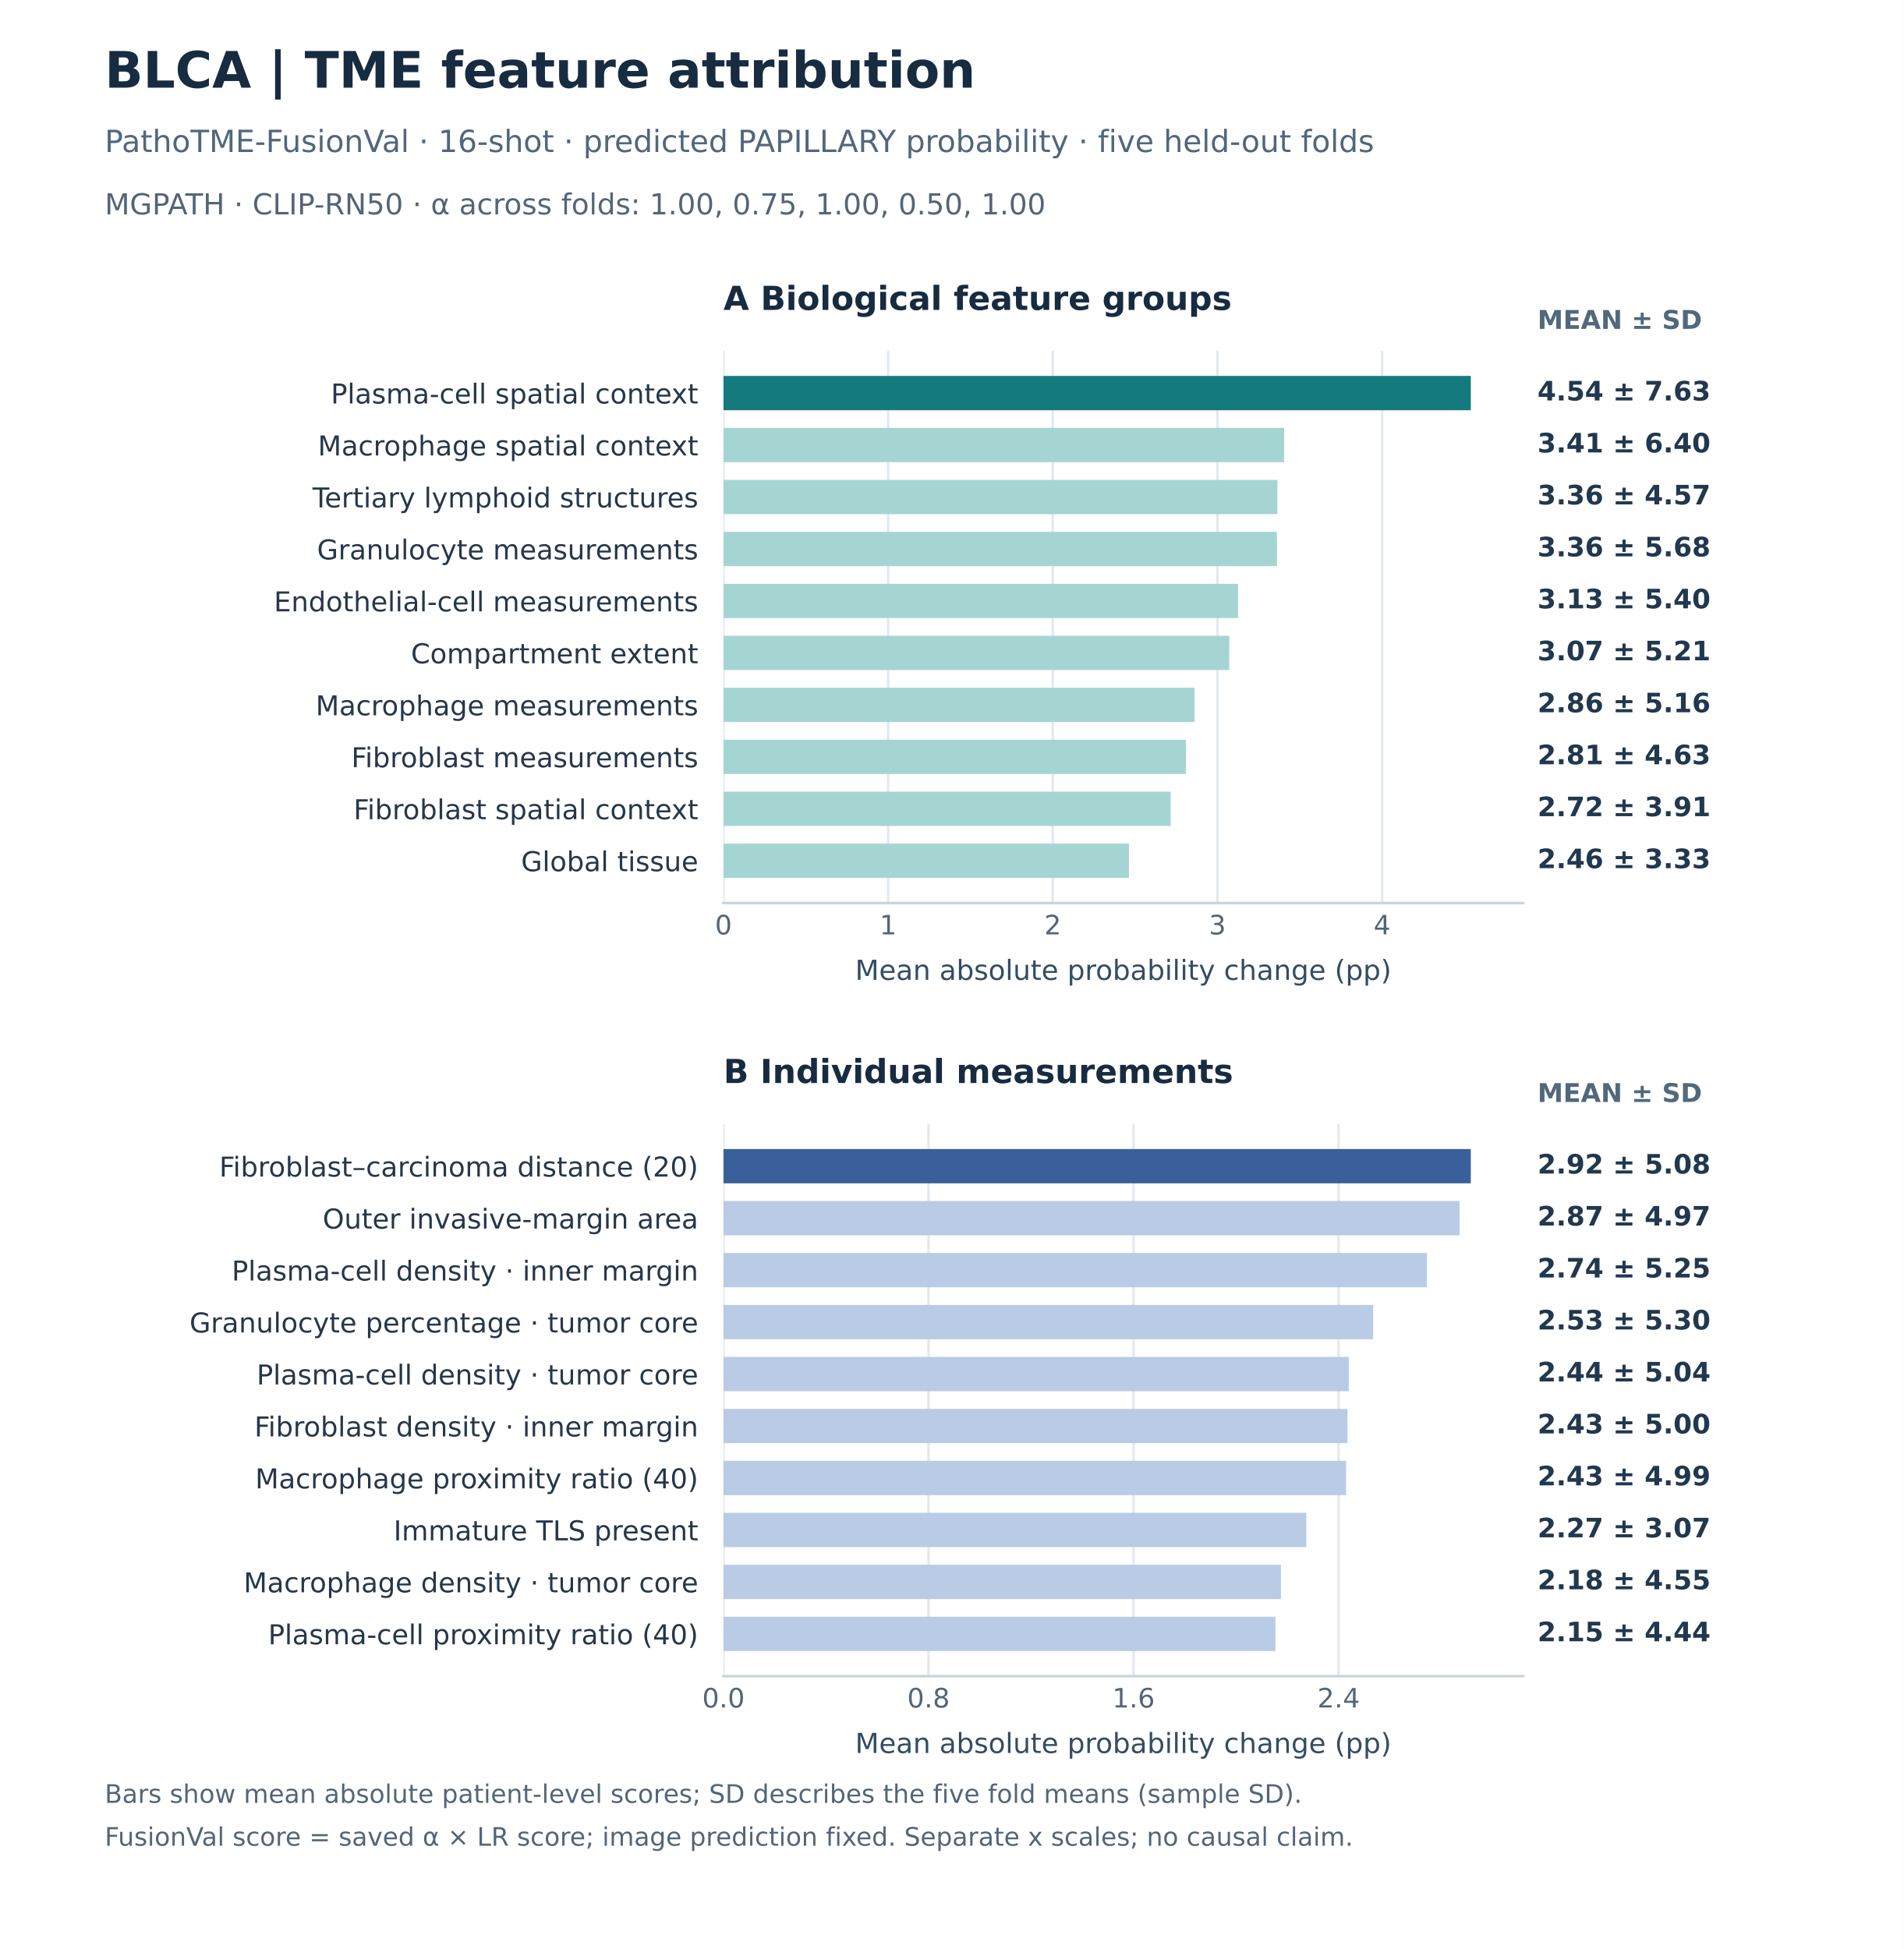
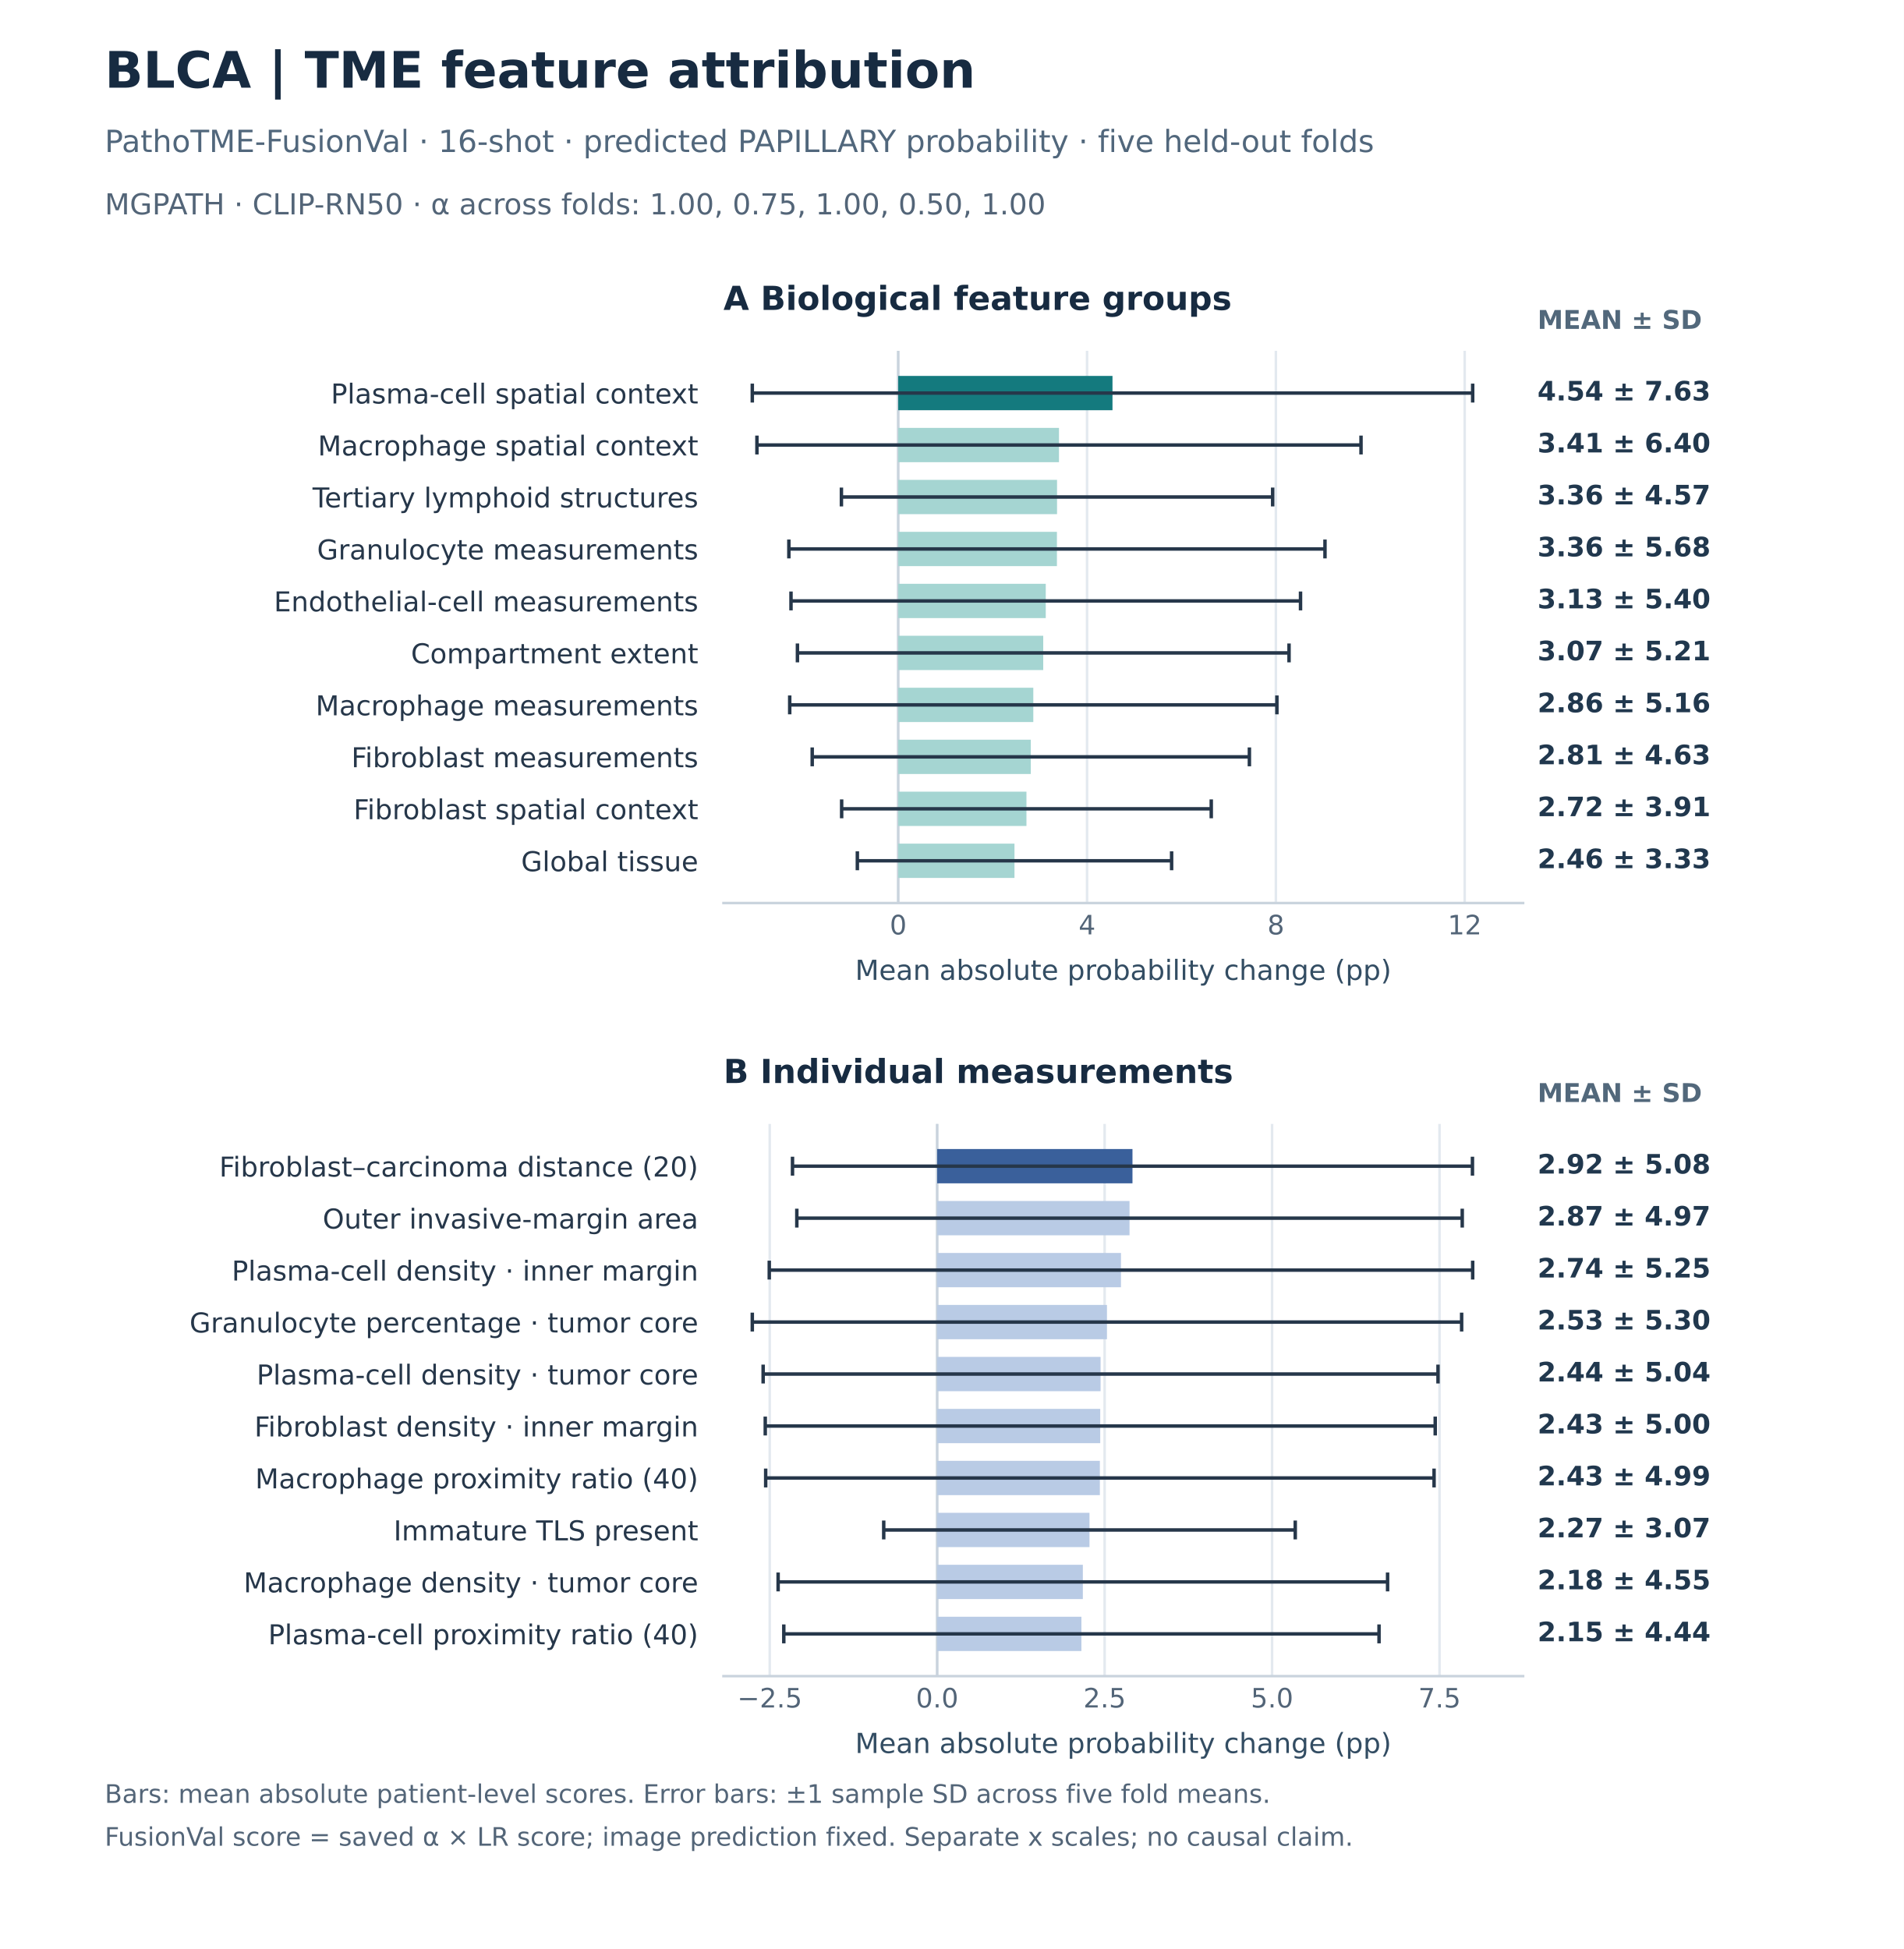
- <svg xmlns="http://www.w3.org/2000/svg" width="604.8pt" height="619.2pt" viewBox="0 0 604.8 619.2" version="1.1">
+ <svg xmlns="http://www.w3.org/2000/svg" xmlns:xlink="http://www.w3.org/1999/xlink" width="604.8pt" height="619.2pt" viewBox="0 0 604.8 619.2" version="1.1">
  <defs>
    <style type="text/css">*{stroke-linejoin: round; stroke-linecap: butt}</style>
  </defs>
  <g id="figure_1">
    <g id="patch_1">
      <path d="M 0 619.2 L 604.8 619.2 L 604.8 0 L 0 0 z " style="fill: #ffffff" />
    </g>
    <g id="axes_1">
      <g id="patch_2">
        <path d="M 229.824 286.896 L 483.84 286.896 L 483.84 111.456 L 229.824 111.456 z " style="fill: #ffffff" />
      </g>
      <g id="matplotlib.axis_1">
        <g id="xtick_1">
          <g id="line2d_1">
-             <path d="M 229.824 286.896 L 229.824 111.456 " clip-path="url(#p95e595ab1b)" style="fill: none; stroke: #e3e9ef; stroke-width: 0.8; stroke-linecap: square" />
+             <path d="M 285.333 286.896 L 285.333 111.456 " clip-path="url(#pcf769766a9)" style="fill: none; stroke: #e3e9ef; stroke-width: 0.8; stroke-linecap: square" />
          </g>
          <g id="line2d_2" />
          <g id="text_1">
-             <text style="font-size: 8.5px; font-family: 'DejaVu Sans'; text-anchor: middle; fill: #536578" x="229.824" y="296.855" transform="rotate(-0 229.824 296.8547)">0</text>
+             <text style="font-size: 8.5px; font-family: 'DejaVu Sans'; text-anchor: middle; fill: #536578" x="285.333" y="296.855" transform="rotate(-0 285.3331 296.8547)">0</text>
          </g>
        </g>
        <g id="xtick_2">
          <g id="line2d_3">
-             <path d="M 282.126 286.896 L 282.126 111.456 " clip-path="url(#p95e595ab1b)" style="fill: none; stroke: #e3e9ef; stroke-width: 0.8; stroke-linecap: square" />
+             <path d="M 345.317 286.896 L 345.317 111.456 " clip-path="url(#pcf769766a9)" style="fill: none; stroke: #e3e9ef; stroke-width: 0.8; stroke-linecap: square" />
          </g>
          <g id="line2d_4" />
          <g id="text_2">
-             <text style="font-size: 8.5px; font-family: 'DejaVu Sans'; text-anchor: middle; fill: #536578" x="282.126" y="296.855" transform="rotate(-0 282.1261 296.8547)">1</text>
+             <text style="font-size: 8.5px; font-family: 'DejaVu Sans'; text-anchor: middle; fill: #536578" x="345.317" y="296.855" transform="rotate(-0 345.3168 296.8547)">4</text>
          </g>
        </g>
        <g id="xtick_3">
          <g id="line2d_5">
-             <path d="M 334.428 286.896 L 334.428 111.456 " clip-path="url(#p95e595ab1b)" style="fill: none; stroke: #e3e9ef; stroke-width: 0.8; stroke-linecap: square" />
+             <path d="M 405.3 286.896 L 405.3 111.456 " clip-path="url(#pcf769766a9)" style="fill: none; stroke: #e3e9ef; stroke-width: 0.8; stroke-linecap: square" />
          </g>
          <g id="line2d_6" />
          <g id="text_3">
-             <text style="font-size: 8.5px; font-family: 'DejaVu Sans'; text-anchor: middle; fill: #536578" x="334.428" y="296.855" transform="rotate(-0 334.4281 296.8547)">2</text>
+             <text style="font-size: 8.5px; font-family: 'DejaVu Sans'; text-anchor: middle; fill: #536578" x="405.3" y="296.855" transform="rotate(-0 405.3005 296.8547)">8</text>
          </g>
        </g>
        <g id="xtick_4">
          <g id="line2d_7">
-             <path d="M 386.73 286.896 L 386.73 111.456 " clip-path="url(#p95e595ab1b)" style="fill: none; stroke: #e3e9ef; stroke-width: 0.8; stroke-linecap: square" />
+             <path d="M 465.284 286.896 L 465.284 111.456 " clip-path="url(#pcf769766a9)" style="fill: none; stroke: #e3e9ef; stroke-width: 0.8; stroke-linecap: square" />
          </g>
          <g id="line2d_8" />
          <g id="text_4">
-             <text style="font-size: 8.5px; font-family: 'DejaVu Sans'; text-anchor: middle; fill: #536578" x="386.73" y="296.855" transform="rotate(-0 386.7301 296.8547)">3</text>
-           </g>
-         </g>
-         <g id="xtick_5">
-           <g id="line2d_9">
-             <path d="M 439.032 286.896 L 439.032 111.456 " clip-path="url(#p95e595ab1b)" style="fill: none; stroke: #e3e9ef; stroke-width: 0.8; stroke-linecap: square" />
-           </g>
-           <g id="line2d_10" />
-           <g id="text_5">
-             <text style="font-size: 8.5px; font-family: 'DejaVu Sans'; text-anchor: middle; fill: #536578" x="439.032" y="296.855" transform="rotate(-0 439.0322 296.8547)">4</text>
-           </g>
-         </g>
-         <g id="text_6">
+             <text style="font-size: 8.5px; font-family: 'DejaVu Sans'; text-anchor: middle; fill: #536578" x="465.284" y="296.855" transform="rotate(-0 465.2842 296.8547)">12</text>
+           </g>
+         </g>
+         <g id="text_5">
          <text style="font-size: 8.8px; font-family: 'DejaVu Sans'; text-anchor: middle; fill: #334d63" x="356.832" y="311.309" transform="rotate(-0 356.832 311.309)">Mean absolute probability change (pp)</text>
        </g>
      </g>
      <g id="matplotlib.axis_2">
        <g id="ytick_1">
+           <g id="line2d_9" />
+           <g id="text_6">
+             <text style="font-size: 8.7px; font-family: 'DejaVu Sans'; text-anchor: end; fill: #26374a" x="221.824" y="128.184" transform="rotate(-0 221.824 128.1843)">Plasma-cell spatial context</text>
+           </g>
+         </g>
+         <g id="ytick_2">
+           <g id="line2d_10" />
+           <g id="text_7">
+             <text style="font-size: 8.7px; font-family: 'DejaVu Sans'; text-anchor: end; fill: #26374a" x="221.824" y="144.695" transform="rotate(-0 221.824 144.6948)">Macrophage spatial context</text>
+           </g>
+         </g>
+         <g id="ytick_3">
          <g id="line2d_11" />
-           <g id="text_7">
-             <text style="font-size: 8.7px; font-family: 'DejaVu Sans'; text-anchor: end; fill: #26374a" x="221.824" y="128.184" transform="rotate(-0 221.824 128.1843)">Plasma-cell spatial context</text>
-           </g>
-         </g>
-         <g id="ytick_2">
+           <g id="text_8">
+             <text style="font-size: 8.7px; font-family: 'DejaVu Sans'; text-anchor: end; fill: #26374a" x="221.824" y="161.205" transform="rotate(-0 221.824 161.2052)">Tertiary lymphoid structures</text>
+           </g>
+         </g>
+         <g id="ytick_4">
          <g id="line2d_12" />
-           <g id="text_8">
-             <text style="font-size: 8.7px; font-family: 'DejaVu Sans'; text-anchor: end; fill: #26374a" x="221.824" y="144.695" transform="rotate(-0 221.824 144.6948)">Macrophage spatial context</text>
-           </g>
-         </g>
-         <g id="ytick_3">
+           <g id="text_9">
+             <text style="font-size: 8.7px; font-family: 'DejaVu Sans'; text-anchor: end; fill: #26374a" x="221.824" y="177.716" transform="rotate(-0 221.824 177.7157)">Granulocyte measurements</text>
+           </g>
+         </g>
+         <g id="ytick_5">
          <g id="line2d_13" />
-           <g id="text_9">
-             <text style="font-size: 8.7px; font-family: 'DejaVu Sans'; text-anchor: end; fill: #26374a" x="221.824" y="161.205" transform="rotate(-0 221.824 161.2052)">Tertiary lymphoid structures</text>
-           </g>
-         </g>
-         <g id="ytick_4">
+           <g id="text_10">
+             <text style="font-size: 8.7px; font-family: 'DejaVu Sans'; text-anchor: end; fill: #26374a" x="221.824" y="194.226" transform="rotate(-0 221.824 194.2261)">Endothelial-cell measurements</text>
+           </g>
+         </g>
+         <g id="ytick_6">
          <g id="line2d_14" />
-           <g id="text_10">
-             <text style="font-size: 8.7px; font-family: 'DejaVu Sans'; text-anchor: end; fill: #26374a" x="221.824" y="177.716" transform="rotate(-0 221.824 177.7157)">Granulocyte measurements</text>
-           </g>
-         </g>
-         <g id="ytick_5">
+           <g id="text_11">
+             <text style="font-size: 8.7px; font-family: 'DejaVu Sans'; text-anchor: end; fill: #26374a" x="221.824" y="210.737" transform="rotate(-0 221.824 210.7365)">Compartment extent</text>
+           </g>
+         </g>
+         <g id="ytick_7">
          <g id="line2d_15" />
-           <g id="text_11">
-             <text style="font-size: 8.7px; font-family: 'DejaVu Sans'; text-anchor: end; fill: #26374a" x="221.824" y="194.226" transform="rotate(-0 221.824 194.2261)">Endothelial-cell measurements</text>
-           </g>
-         </g>
-         <g id="ytick_6">
+           <g id="text_12">
+             <text style="font-size: 8.7px; font-family: 'DejaVu Sans'; text-anchor: end; fill: #26374a" x="221.824" y="227.247" transform="rotate(-0 221.824 227.247)">Macrophage measurements</text>
+           </g>
+         </g>
+         <g id="ytick_8">
          <g id="line2d_16" />
-           <g id="text_12">
-             <text style="font-size: 8.7px; font-family: 'DejaVu Sans'; text-anchor: end; fill: #26374a" x="221.824" y="210.737" transform="rotate(-0 221.824 210.7365)">Compartment extent</text>
-           </g>
-         </g>
-         <g id="ytick_7">
+           <g id="text_13">
+             <text style="font-size: 8.7px; font-family: 'DejaVu Sans'; text-anchor: end; fill: #26374a" x="221.824" y="243.757" transform="rotate(-0 221.824 243.7574)">Fibroblast measurements</text>
+           </g>
+         </g>
+         <g id="ytick_9">
          <g id="line2d_17" />
-           <g id="text_13">
-             <text style="font-size: 8.7px; font-family: 'DejaVu Sans'; text-anchor: end; fill: #26374a" x="221.824" y="227.247" transform="rotate(-0 221.824 227.247)">Macrophage measurements</text>
-           </g>
-         </g>
-         <g id="ytick_8">
+           <g id="text_14">
+             <text style="font-size: 8.7px; font-family: 'DejaVu Sans'; text-anchor: end; fill: #26374a" x="221.824" y="260.268" transform="rotate(-0 221.824 260.2679)">Fibroblast spatial context</text>
+           </g>
+         </g>
+         <g id="ytick_10">
          <g id="line2d_18" />
-           <g id="text_14">
-             <text style="font-size: 8.7px; font-family: 'DejaVu Sans'; text-anchor: end; fill: #26374a" x="221.824" y="243.757" transform="rotate(-0 221.824 243.7574)">Fibroblast measurements</text>
-           </g>
-         </g>
-         <g id="ytick_9">
-           <g id="line2d_19" />
          <g id="text_15">
-             <text style="font-size: 8.7px; font-family: 'DejaVu Sans'; text-anchor: end; fill: #26374a" x="221.824" y="260.268" transform="rotate(-0 221.824 260.2679)">Fibroblast spatial context</text>
-           </g>
-         </g>
-         <g id="ytick_10">
-           <g id="line2d_20" />
-           <g id="text_16">
            <text style="font-size: 8.7px; font-family: 'DejaVu Sans'; text-anchor: end; fill: #26374a" x="221.824" y="276.778" transform="rotate(-0 221.824 276.7783)">Global tissue</text>
          </g>
        </g>
      </g>
+       <g id="line2d_19">
+         <path d="M 285.333 286.896 L 285.333 111.456 " clip-path="url(#pcf769766a9)" style="fill: none; stroke: #c9d3dd; stroke-width: 0.8; stroke-linecap: square" />
+       </g>
      <g id="patch_3">
-         <path d="M 229.824 119.431 L 467.222 119.431 L 467.222 130.327 L 229.824 130.327 z " clip-path="url(#p95e595ab1b)" style="fill: #147a7e" />
+         <path d="M 285.333 119.431 L 353.399 119.431 L 353.399 130.327 L 285.333 130.327 z " clip-path="url(#pcf769766a9)" style="fill: #147a7e" />
      </g>
      <g id="patch_4">
-         <path d="M 229.824 135.941 L 407.929 135.941 L 407.929 146.838 L 229.824 146.838 z " clip-path="url(#p95e595ab1b)" style="fill: #a5d5d2" />
+         <path d="M 285.333 135.941 L 336.399 135.941 L 336.399 146.838 L 285.333 146.838 z " clip-path="url(#pcf769766a9)" style="fill: #a5d5d2" />
      </g>
      <g id="patch_5">
-         <path d="M 229.824 152.451 L 405.784 152.451 L 405.784 163.348 L 229.824 163.348 z " clip-path="url(#p95e595ab1b)" style="fill: #a5d5d2" />
+         <path d="M 285.333 152.451 L 335.784 152.451 L 335.784 163.348 L 285.333 163.348 z " clip-path="url(#pcf769766a9)" style="fill: #a5d5d2" />
      </g>
      <g id="patch_6">
-         <path d="M 229.824 168.962 L 405.659 168.962 L 405.659 179.859 L 229.824 179.859 z " clip-path="url(#p95e595ab1b)" style="fill: #a5d5d2" />
+         <path d="M 285.333 168.962 L 335.748 168.962 L 335.748 179.859 L 285.333 179.859 z " clip-path="url(#pcf769766a9)" style="fill: #a5d5d2" />
      </g>
      <g id="patch_7">
-         <path d="M 229.824 185.472 L 393.288 185.472 L 393.288 196.369 L 229.824 196.369 z " clip-path="url(#p95e595ab1b)" style="fill: #a5d5d2" />
+         <path d="M 285.333 185.472 L 332.201 185.472 L 332.201 196.369 L 285.333 196.369 z " clip-path="url(#pcf769766a9)" style="fill: #a5d5d2" />
      </g>
      <g id="patch_8">
-         <path d="M 229.824 201.983 L 390.489 201.983 L 390.489 212.88 L 229.824 212.88 z " clip-path="url(#p95e595ab1b)" style="fill: #a5d5d2" />
+         <path d="M 285.333 201.983 L 331.399 201.983 L 331.399 212.88 L 285.333 212.88 z " clip-path="url(#pcf769766a9)" style="fill: #a5d5d2" />
      </g>
      <g id="patch_9">
-         <path d="M 229.824 218.493 L 379.497 218.493 L 379.497 229.39 L 229.824 229.39 z " clip-path="url(#p95e595ab1b)" style="fill: #a5d5d2" />
+         <path d="M 285.333 218.493 L 328.247 218.493 L 328.247 229.39 L 285.333 229.39 z " clip-path="url(#pcf769766a9)" style="fill: #a5d5d2" />
      </g>
      <g id="patch_10">
-         <path d="M 229.824 235.004 L 376.713 235.004 L 376.713 245.901 L 229.824 245.901 z " clip-path="url(#p95e595ab1b)" style="fill: #a5d5d2" />
+         <path d="M 285.333 235.004 L 327.449 235.004 L 327.449 245.901 L 285.333 245.901 z " clip-path="url(#pcf769766a9)" style="fill: #a5d5d2" />
      </g>
      <g id="patch_11">
-         <path d="M 229.824 251.514 L 371.9 251.514 L 371.9 262.411 L 229.824 262.411 z " clip-path="url(#p95e595ab1b)" style="fill: #a5d5d2" />
+         <path d="M 285.333 251.514 L 326.069 251.514 L 326.069 262.411 L 285.333 262.411 z " clip-path="url(#pcf769766a9)" style="fill: #a5d5d2" />
      </g>
      <g id="patch_12">
-         <path d="M 229.824 268.025 L 358.636 268.025 L 358.636 278.921 L 229.824 278.921 z " clip-path="url(#p95e595ab1b)" style="fill: #a5d5d2" />
+         <path d="M 285.333 268.025 L 322.266 268.025 L 322.266 278.921 L 285.333 278.921 z " clip-path="url(#pcf769766a9)" style="fill: #a5d5d2" />
      </g>
      <g id="patch_13">
        <path d="M 229.824 286.896 L 483.84 286.896 " style="fill: none; stroke: #c9d3dd; stroke-width: 0.8; stroke-linejoin: miter; stroke-linecap: square" />
      </g>
+       <g id="LineCollection_1">
+         <path d="M 238.978 124.879 L 467.821 124.879 " clip-path="url(#pcf769766a9)" style="fill: none; stroke: #26374a; stroke-width: 1.1" />
+         <path d="M 240.451 141.389 L 432.347 141.389 " clip-path="url(#pcf769766a9)" style="fill: none; stroke: #26374a; stroke-width: 1.1" />
+         <path d="M 267.289 157.9 L 404.278 157.9 " clip-path="url(#pcf769766a9)" style="fill: none; stroke: #26374a; stroke-width: 1.1" />
+         <path d="M 250.595 174.41 L 420.901 174.41 " clip-path="url(#pcf769766a9)" style="fill: none; stroke: #26374a; stroke-width: 1.1" />
+         <path d="M 251.272 190.921 L 413.13 190.921 " clip-path="url(#pcf769766a9)" style="fill: none; stroke: #26374a; stroke-width: 1.1" />
+         <path d="M 253.317 207.431 L 409.48 207.431 " clip-path="url(#pcf769766a9)" style="fill: none; stroke: #26374a; stroke-width: 1.1" />
+         <path d="M 250.864 223.942 L 405.629 223.942 " clip-path="url(#pcf769766a9)" style="fill: none; stroke: #26374a; stroke-width: 1.1" />
+         <path d="M 258.011 240.452 L 396.887 240.452 " clip-path="url(#pcf769766a9)" style="fill: none; stroke: #26374a; stroke-width: 1.1" />
+         <path d="M 267.363 256.963 L 384.774 256.963 " clip-path="url(#pcf769766a9)" style="fill: none; stroke: #26374a; stroke-width: 1.1" />
+         <path d="M 272.35 273.473 L 372.181 273.473 " clip-path="url(#pcf769766a9)" style="fill: none; stroke: #26374a; stroke-width: 1.1" />
+       </g>
+       <g id="line2d_20">
+         <defs>
+           <path id="m535cd663b5" d="M 0 3 L 0 -3 " style="stroke: #26374a; stroke-width: 1.1" />
+         </defs>
+         <g clip-path="url(#pcf769766a9)">
+           <use xlink:href="#m535cd663b5" x="238.978" y="124.879" style="fill: #1f77b4; stroke: #26374a; stroke-width: 1.1" />
+           <use xlink:href="#m535cd663b5" x="240.451" y="141.389" style="fill: #1f77b4; stroke: #26374a; stroke-width: 1.1" />
+           <use xlink:href="#m535cd663b5" x="267.289" y="157.9" style="fill: #1f77b4; stroke: #26374a; stroke-width: 1.1" />
+           <use xlink:href="#m535cd663b5" x="250.595" y="174.41" style="fill: #1f77b4; stroke: #26374a; stroke-width: 1.1" />
+           <use xlink:href="#m535cd663b5" x="251.272" y="190.921" style="fill: #1f77b4; stroke: #26374a; stroke-width: 1.1" />
+           <use xlink:href="#m535cd663b5" x="253.317" y="207.431" style="fill: #1f77b4; stroke: #26374a; stroke-width: 1.1" />
+           <use xlink:href="#m535cd663b5" x="250.864" y="223.942" style="fill: #1f77b4; stroke: #26374a; stroke-width: 1.1" />
+           <use xlink:href="#m535cd663b5" x="258.011" y="240.452" style="fill: #1f77b4; stroke: #26374a; stroke-width: 1.1" />
+           <use xlink:href="#m535cd663b5" x="267.363" y="256.963" style="fill: #1f77b4; stroke: #26374a; stroke-width: 1.1" />
+           <use xlink:href="#m535cd663b5" x="272.35" y="273.473" style="fill: #1f77b4; stroke: #26374a; stroke-width: 1.1" />
+         </g>
+       </g>
+       <g id="line2d_21">
+         <g clip-path="url(#pcf769766a9)">
+           <use xlink:href="#m535cd663b5" x="467.821" y="124.879" style="fill: #1f77b4; stroke: #26374a; stroke-width: 1.1" />
+           <use xlink:href="#m535cd663b5" x="432.347" y="141.389" style="fill: #1f77b4; stroke: #26374a; stroke-width: 1.1" />
+           <use xlink:href="#m535cd663b5" x="404.278" y="157.9" style="fill: #1f77b4; stroke: #26374a; stroke-width: 1.1" />
+           <use xlink:href="#m535cd663b5" x="420.901" y="174.41" style="fill: #1f77b4; stroke: #26374a; stroke-width: 1.1" />
+           <use xlink:href="#m535cd663b5" x="413.13" y="190.921" style="fill: #1f77b4; stroke: #26374a; stroke-width: 1.1" />
+           <use xlink:href="#m535cd663b5" x="409.48" y="207.431" style="fill: #1f77b4; stroke: #26374a; stroke-width: 1.1" />
+           <use xlink:href="#m535cd663b5" x="405.629" y="223.942" style="fill: #1f77b4; stroke: #26374a; stroke-width: 1.1" />
+           <use xlink:href="#m535cd663b5" x="396.887" y="240.452" style="fill: #1f77b4; stroke: #26374a; stroke-width: 1.1" />
+           <use xlink:href="#m535cd663b5" x="384.774" y="256.963" style="fill: #1f77b4; stroke: #26374a; stroke-width: 1.1" />
+           <use xlink:href="#m535cd663b5" x="372.181" y="273.473" style="fill: #1f77b4; stroke: #26374a; stroke-width: 1.1" />
+         </g>
+       </g>
+       <g id="text_16">
+         <text style="font-weight: 700; font-size: 8.2px; font-family: 'DejaVu Sans'; text-anchor: start; fill: #52687b" x="488.412" y="104.487" transform="rotate(-0 488.4123 104.4875)">MEAN ± SD</text>
+       </g>
      <g id="text_17">
-         <text style="font-weight: 700; font-size: 8.2px; font-family: 'DejaVu Sans'; text-anchor: start; fill: #52687b" x="488.412" y="104.487" transform="rotate(-0 488.4123 104.4875)">MEAN ± SD</text>
+         <text style="font-weight: 700; font-size: 10.5px; font-family: 'DejaVu Sans'; text-anchor: start; fill: #172b41" x="229.824" y="98.456" transform="rotate(-0 229.824 98.456)">A  Biological feature groups</text>
      </g>
      <g id="text_18">
-         <text style="font-weight: 700; font-size: 10.5px; font-family: 'DejaVu Sans'; text-anchor: start; fill: #172b41" x="229.824" y="98.456" transform="rotate(-0 229.824 98.456)">A  Biological feature groups</text>
+         <text style="font-weight: 600; font-size: 8.5px; font-family: 'DejaVu Sans'; text-anchor: start; fill: #21384e" x="488.412" y="127.224" transform="rotate(-0 488.4123 127.2245)">4.54 ± 7.63</text>
      </g>
      <g id="text_19">
-         <text style="font-weight: 600; font-size: 8.5px; font-family: 'DejaVu Sans'; text-anchor: start; fill: #21384e" x="488.412" y="127.224" transform="rotate(-0 488.4123 127.2245)">4.54 ± 7.63</text>
+         <text style="font-weight: 600; font-size: 8.5px; font-family: 'DejaVu Sans'; text-anchor: start; fill: #21384e" x="488.412" y="143.735" transform="rotate(-0 488.4123 143.7349)">3.41 ± 6.40</text>
      </g>
      <g id="text_20">
-         <text style="font-weight: 600; font-size: 8.5px; font-family: 'DejaVu Sans'; text-anchor: start; fill: #21384e" x="488.412" y="143.735" transform="rotate(-0 488.4123 143.7349)">3.41 ± 6.40</text>
+         <text style="font-weight: 600; font-size: 8.5px; font-family: 'DejaVu Sans'; text-anchor: start; fill: #21384e" x="488.412" y="160.245" transform="rotate(-0 488.4123 160.2454)">3.36 ± 4.57</text>
      </g>
      <g id="text_21">
-         <text style="font-weight: 600; font-size: 8.5px; font-family: 'DejaVu Sans'; text-anchor: start; fill: #21384e" x="488.412" y="160.245" transform="rotate(-0 488.4123 160.2454)">3.36 ± 4.57</text>
+         <text style="font-weight: 600; font-size: 8.5px; font-family: 'DejaVu Sans'; text-anchor: start; fill: #21384e" x="488.412" y="176.756" transform="rotate(-0 488.4123 176.7558)">3.36 ± 5.68</text>
      </g>
      <g id="text_22">
-         <text style="font-weight: 600; font-size: 8.5px; font-family: 'DejaVu Sans'; text-anchor: start; fill: #21384e" x="488.412" y="176.756" transform="rotate(-0 488.4123 176.7558)">3.36 ± 5.68</text>
+         <text style="font-weight: 600; font-size: 8.5px; font-family: 'DejaVu Sans'; text-anchor: start; fill: #21384e" x="488.412" y="193.266" transform="rotate(-0 488.4123 193.2662)">3.13 ± 5.40</text>
      </g>
      <g id="text_23">
-         <text style="font-weight: 600; font-size: 8.5px; font-family: 'DejaVu Sans'; text-anchor: start; fill: #21384e" x="488.412" y="193.266" transform="rotate(-0 488.4123 193.2662)">3.13 ± 5.40</text>
+         <text style="font-weight: 600; font-size: 8.5px; font-family: 'DejaVu Sans'; text-anchor: start; fill: #21384e" x="488.412" y="209.777" transform="rotate(-0 488.4123 209.7767)">3.07 ± 5.21</text>
      </g>
      <g id="text_24">
-         <text style="font-weight: 600; font-size: 8.5px; font-family: 'DejaVu Sans'; text-anchor: start; fill: #21384e" x="488.412" y="209.777" transform="rotate(-0 488.4123 209.7767)">3.07 ± 5.21</text>
+         <text style="font-weight: 600; font-size: 8.5px; font-family: 'DejaVu Sans'; text-anchor: start; fill: #21384e" x="488.412" y="226.287" transform="rotate(-0 488.4123 226.2871)">2.86 ± 5.16</text>
      </g>
      <g id="text_25">
-         <text style="font-weight: 600; font-size: 8.5px; font-family: 'DejaVu Sans'; text-anchor: start; fill: #21384e" x="488.412" y="226.287" transform="rotate(-0 488.4123 226.2871)">2.86 ± 5.16</text>
+         <text style="font-weight: 600; font-size: 8.5px; font-family: 'DejaVu Sans'; text-anchor: start; fill: #21384e" x="488.412" y="242.798" transform="rotate(-0 488.4123 242.7976)">2.81 ± 4.63</text>
      </g>
      <g id="text_26">
-         <text style="font-weight: 600; font-size: 8.5px; font-family: 'DejaVu Sans'; text-anchor: start; fill: #21384e" x="488.412" y="242.798" transform="rotate(-0 488.4123 242.7976)">2.81 ± 4.63</text>
+         <text style="font-weight: 600; font-size: 8.5px; font-family: 'DejaVu Sans'; text-anchor: start; fill: #21384e" x="488.412" y="259.308" transform="rotate(-0 488.4123 259.308)">2.72 ± 3.91</text>
      </g>
      <g id="text_27">
-         <text style="font-weight: 600; font-size: 8.5px; font-family: 'DejaVu Sans'; text-anchor: start; fill: #21384e" x="488.412" y="259.308" transform="rotate(-0 488.4123 259.308)">2.72 ± 3.91</text>
-       </g>
-       <g id="text_28">
        <text style="font-weight: 600; font-size: 8.5px; font-family: 'DejaVu Sans'; text-anchor: start; fill: #21384e" x="488.412" y="275.818" transform="rotate(-0 488.4123 275.8185)">2.46 ± 3.33</text>
      </g>
    </g>
    <g id="axes_2">
      <g id="patch_14">
        <path d="M 229.824 532.512 L 483.84 532.512 L 483.84 357.072 L 229.824 357.072 z " style="fill: #ffffff" />
      </g>
      <g id="matplotlib.axis_3">
+         <g id="xtick_5">
+           <g id="line2d_22">
+             <path d="M 244.514 532.512 L 244.514 357.072 " clip-path="url(#p8dea113799)" style="fill: none; stroke: #e3e9ef; stroke-width: 0.8; stroke-linecap: square" />
+           </g>
+           <g id="line2d_23" />
+           <g id="text_28">
+             <text style="font-size: 8.5px; font-family: 'DejaVu Sans'; text-anchor: middle; fill: #536578" x="244.514" y="542.471" transform="rotate(-0 244.5139 542.4707)">−2.5</text>
+           </g>
+         </g>
        <g id="xtick_6">
-           <g id="line2d_21">
-             <path d="M 229.824 532.512 L 229.824 357.072 " clip-path="url(#p4c0cda046a)" style="fill: none; stroke: #e3e9ef; stroke-width: 0.8; stroke-linecap: square" />
-           </g>
-           <g id="line2d_22" />
+           <g id="line2d_24">
+             <path d="M 297.707 532.512 L 297.707 357.072 " clip-path="url(#p8dea113799)" style="fill: none; stroke: #e3e9ef; stroke-width: 0.8; stroke-linecap: square" />
+           </g>
+           <g id="line2d_25" />
          <g id="text_29">
-             <text style="font-size: 8.5px; font-family: 'DejaVu Sans'; text-anchor: middle; fill: #536578" x="229.824" y="542.471" transform="rotate(-0 229.824 542.4707)">0.0</text>
+             <text style="font-size: 8.5px; font-family: 'DejaVu Sans'; text-anchor: middle; fill: #536578" x="297.707" y="542.471" transform="rotate(-0 297.7068 542.4707)">0.0</text>
          </g>
        </g>
        <g id="xtick_7">
-           <g id="line2d_23">
-             <path d="M 294.957 532.512 L 294.957 357.072 " clip-path="url(#p4c0cda046a)" style="fill: none; stroke: #e3e9ef; stroke-width: 0.8; stroke-linecap: square" />
-           </g>
-           <g id="line2d_24" />
+           <g id="line2d_26">
+             <path d="M 350.9 532.512 L 350.9 357.072 " clip-path="url(#p8dea113799)" style="fill: none; stroke: #e3e9ef; stroke-width: 0.8; stroke-linecap: square" />
+           </g>
+           <g id="line2d_27" />
          <g id="text_30">
-             <text style="font-size: 8.5px; font-family: 'DejaVu Sans'; text-anchor: middle; fill: #536578" x="294.957" y="542.471" transform="rotate(-0 294.9573 542.4707)">0.8</text>
+             <text style="font-size: 8.5px; font-family: 'DejaVu Sans'; text-anchor: middle; fill: #536578" x="350.9" y="542.471" transform="rotate(-0 350.8996 542.4707)">2.5</text>
          </g>
        </g>
        <g id="xtick_8">
-           <g id="line2d_25">
-             <path d="M 360.091 532.512 L 360.091 357.072 " clip-path="url(#p4c0cda046a)" style="fill: none; stroke: #e3e9ef; stroke-width: 0.8; stroke-linecap: square" />
-           </g>
-           <g id="line2d_26" />
+           <g id="line2d_28">
+             <path d="M 404.092 532.512 L 404.092 357.072 " clip-path="url(#p8dea113799)" style="fill: none; stroke: #e3e9ef; stroke-width: 0.8; stroke-linecap: square" />
+           </g>
+           <g id="line2d_29" />
          <g id="text_31">
-             <text style="font-size: 8.5px; font-family: 'DejaVu Sans'; text-anchor: middle; fill: #536578" x="360.091" y="542.471" transform="rotate(-0 360.0907 542.4707)">1.6</text>
+             <text style="font-size: 8.5px; font-family: 'DejaVu Sans'; text-anchor: middle; fill: #536578" x="404.092" y="542.471" transform="rotate(-0 404.0925 542.4707)">5.0</text>
          </g>
        </g>
        <g id="xtick_9">
-           <g id="line2d_27">
-             <path d="M 425.224 532.512 L 425.224 357.072 " clip-path="url(#p4c0cda046a)" style="fill: none; stroke: #e3e9ef; stroke-width: 0.8; stroke-linecap: square" />
-           </g>
-           <g id="line2d_28" />
+           <g id="line2d_30">
+             <path d="M 457.285 532.512 L 457.285 357.072 " clip-path="url(#p8dea113799)" style="fill: none; stroke: #e3e9ef; stroke-width: 0.8; stroke-linecap: square" />
+           </g>
+           <g id="line2d_31" />
          <g id="text_32">
-             <text style="font-size: 8.5px; font-family: 'DejaVu Sans'; text-anchor: middle; fill: #536578" x="425.224" y="542.471" transform="rotate(-0 425.224 542.4707)">2.4</text>
+             <text style="font-size: 8.5px; font-family: 'DejaVu Sans'; text-anchor: middle; fill: #536578" x="457.285" y="542.471" transform="rotate(-0 457.2853 542.4707)">7.5</text>
          </g>
        </g>
        <g id="text_33">
          <text style="font-size: 8.8px; font-family: 'DejaVu Sans'; text-anchor: middle; fill: #334d63" x="356.832" y="556.925" transform="rotate(-0 356.832 556.925)">Mean absolute probability change (pp)</text>
        </g>
      </g>
      <g id="matplotlib.axis_4">
        <g id="ytick_11">
-           <g id="line2d_29" />
+           <g id="line2d_32" />
          <g id="text_34">
            <text style="font-size: 8.7px; font-family: 'DejaVu Sans'; text-anchor: end; fill: #26374a" x="221.824" y="373.8" transform="rotate(-0 221.824 373.8003)">Fibroblast–carcinoma distance (20)</text>
          </g>
        </g>
        <g id="ytick_12">
-           <g id="line2d_30" />
+           <g id="line2d_33" />
          <g id="text_35">
            <text style="font-size: 8.7px; font-family: 'DejaVu Sans'; text-anchor: end; fill: #26374a" x="221.824" y="390.311" transform="rotate(-0 221.824 390.3108)">Outer invasive-margin area</text>
          </g>
        </g>
        <g id="ytick_13">
-           <g id="line2d_31" />
+           <g id="line2d_34" />
          <g id="text_36">
            <text style="font-size: 8.7px; font-family: 'DejaVu Sans'; text-anchor: end; fill: #26374a" x="221.824" y="406.821" transform="rotate(-0 221.824 406.8212)">Plasma-cell density · inner margin</text>
          </g>
        </g>
        <g id="ytick_14">
-           <g id="line2d_32" />
+           <g id="line2d_35" />
          <g id="text_37">
            <text style="font-size: 8.7px; font-family: 'DejaVu Sans'; text-anchor: end; fill: #26374a" x="221.824" y="423.332" transform="rotate(-0 221.824 423.3317)">Granulocyte percentage · tumor core</text>
          </g>
        </g>
        <g id="ytick_15">
-           <g id="line2d_33" />
+           <g id="line2d_36" />
          <g id="text_38">
            <text style="font-size: 8.7px; font-family: 'DejaVu Sans'; text-anchor: end; fill: #26374a" x="221.824" y="439.842" transform="rotate(-0 221.824 439.8421)">Plasma-cell density · tumor core</text>
          </g>
        </g>
        <g id="ytick_16">
-           <g id="line2d_34" />
+           <g id="line2d_37" />
          <g id="text_39">
            <text style="font-size: 8.7px; font-family: 'DejaVu Sans'; text-anchor: end; fill: #26374a" x="221.824" y="456.353" transform="rotate(-0 221.824 456.3525)">Fibroblast density · inner margin</text>
          </g>
        </g>
        <g id="ytick_17">
-           <g id="line2d_35" />
+           <g id="line2d_38" />
          <g id="text_40">
            <text style="font-size: 8.7px; font-family: 'DejaVu Sans'; text-anchor: end; fill: #26374a" x="221.824" y="472.863" transform="rotate(-0 221.824 472.863)">Macrophage proximity ratio (40)</text>
          </g>
        </g>
        <g id="ytick_18">
-           <g id="line2d_36" />
+           <g id="line2d_39" />
          <g id="text_41">
            <text style="font-size: 8.7px; font-family: 'DejaVu Sans'; text-anchor: end; fill: #26374a" x="221.824" y="489.373" transform="rotate(-0 221.824 489.3734)">Immature TLS present</text>
          </g>
        </g>
        <g id="ytick_19">
-           <g id="line2d_37" />
+           <g id="line2d_40" />
          <g id="text_42">
            <text style="font-size: 8.7px; font-family: 'DejaVu Sans'; text-anchor: end; fill: #26374a" x="221.824" y="505.884" transform="rotate(-0 221.824 505.8839)">Macrophage density · tumor core</text>
          </g>
        </g>
        <g id="ytick_20">
-           <g id="line2d_38" />
+           <g id="line2d_41" />
          <g id="text_43">
            <text style="font-size: 8.7px; font-family: 'DejaVu Sans'; text-anchor: end; fill: #26374a" x="221.824" y="522.394" transform="rotate(-0 221.824 522.3943)">Plasma-cell proximity ratio (40)</text>
          </g>
        </g>
      </g>
+       <g id="line2d_42">
+         <path d="M 297.707 532.512 L 297.707 357.072 " clip-path="url(#p8dea113799)" style="fill: none; stroke: #c9d3dd; stroke-width: 0.8; stroke-linecap: square" />
+       </g>
      <g id="patch_15">
-         <path d="M 229.824 365.047 L 467.222 365.047 L 467.222 375.943 L 229.824 375.943 z " clip-path="url(#p4c0cda046a)" style="fill: #3a609b" />
+         <path d="M 297.707 365.047 L 359.748 365.047 L 359.748 375.943 L 297.707 375.943 z " clip-path="url(#p8dea113799)" style="fill: #3a609b" />
      </g>
      <g id="patch_16">
-         <path d="M 229.824 381.557 L 463.647 381.557 L 463.647 392.454 L 229.824 392.454 z " clip-path="url(#p4c0cda046a)" style="fill: #b9cbe5" />
+         <path d="M 297.707 381.557 L 358.813 381.557 L 358.813 392.454 L 297.707 392.454 z " clip-path="url(#p8dea113799)" style="fill: #b9cbe5" />
      </g>
      <g id="patch_17">
-         <path d="M 229.824 398.067 L 453.246 398.067 L 453.246 408.964 L 229.824 408.964 z " clip-path="url(#p4c0cda046a)" style="fill: #b9cbe5" />
+         <path d="M 297.707 398.067 L 356.095 398.067 L 356.095 408.964 L 297.707 408.964 z " clip-path="url(#p8dea113799)" style="fill: #b9cbe5" />
      </g>
      <g id="patch_18">
-         <path d="M 229.824 414.578 L 436.213 414.578 L 436.213 425.475 L 229.824 425.475 z " clip-path="url(#p4c0cda046a)" style="fill: #b9cbe5" />
+         <path d="M 297.707 414.578 L 351.644 414.578 L 351.644 425.475 L 297.707 425.475 z " clip-path="url(#p8dea113799)" style="fill: #b9cbe5" />
      </g>
      <g id="patch_19">
-         <path d="M 229.824 431.088 L 428.451 431.088 L 428.451 441.985 L 229.824 441.985 z " clip-path="url(#p4c0cda046a)" style="fill: #b9cbe5" />
+         <path d="M 297.707 431.088 L 349.615 431.088 L 349.615 441.985 L 297.707 441.985 z " clip-path="url(#p8dea113799)" style="fill: #b9cbe5" />
      </g>
      <g id="patch_20">
-         <path d="M 229.824 447.599 L 428.041 447.599 L 428.041 458.496 L 229.824 458.496 z " clip-path="url(#p4c0cda046a)" style="fill: #b9cbe5" />
+         <path d="M 297.707 447.599 L 349.508 447.599 L 349.508 458.496 L 297.707 458.496 z " clip-path="url(#p8dea113799)" style="fill: #b9cbe5" />
      </g>
      <g id="patch_21">
-         <path d="M 229.824 464.109 L 427.594 464.109 L 427.594 475.006 L 229.824 475.006 z " clip-path="url(#p4c0cda046a)" style="fill: #b9cbe5" />
+         <path d="M 297.707 464.109 L 349.391 464.109 L 349.391 475.006 L 297.707 475.006 z " clip-path="url(#p8dea113799)" style="fill: #b9cbe5" />
      </g>
      <g id="patch_22">
-         <path d="M 229.824 480.62 L 414.972 480.62 L 414.972 491.517 L 229.824 491.517 z " clip-path="url(#p4c0cda046a)" style="fill: #b9cbe5" />
+         <path d="M 297.707 480.62 L 346.093 480.62 L 346.093 491.517 L 297.707 491.517 z " clip-path="url(#p8dea113799)" style="fill: #b9cbe5" />
      </g>
      <g id="patch_23">
-         <path d="M 229.824 497.13 L 406.905 497.13 L 406.905 508.027 L 229.824 508.027 z " clip-path="url(#p4c0cda046a)" style="fill: #b9cbe5" />
+         <path d="M 297.707 497.13 L 343.985 497.13 L 343.985 508.027 L 297.707 508.027 z " clip-path="url(#p8dea113799)" style="fill: #b9cbe5" />
      </g>
      <g id="patch_24">
-         <path d="M 229.824 513.641 L 405.158 513.641 L 405.158 524.537 L 229.824 524.537 z " clip-path="url(#p4c0cda046a)" style="fill: #b9cbe5" />
+         <path d="M 297.707 513.641 L 343.528 513.641 L 343.528 524.537 L 297.707 524.537 z " clip-path="url(#p8dea113799)" style="fill: #b9cbe5" />
      </g>
      <g id="patch_25">
        <path d="M 229.824 532.512 L 483.84 532.512 " style="fill: none; stroke: #c9d3dd; stroke-width: 0.8; stroke-linejoin: miter; stroke-linecap: square" />
      </g>
+       <g id="LineCollection_2">
+         <path d="M 251.749 370.495 L 467.746 370.495 " clip-path="url(#p8dea113799)" style="fill: none; stroke: #26374a; stroke-width: 1.1" />
+         <path d="M 253.122 387.005 L 464.504 387.005 " clip-path="url(#p8dea113799)" style="fill: none; stroke: #26374a; stroke-width: 1.1" />
+         <path d="M 244.369 403.516 L 467.821 403.516 " clip-path="url(#p8dea113799)" style="fill: none; stroke: #26374a; stroke-width: 1.1" />
+         <path d="M 238.978 420.026 L 464.31 420.026 " clip-path="url(#p8dea113799)" style="fill: none; stroke: #26374a; stroke-width: 1.1" />
+         <path d="M 242.424 436.537 L 456.806 436.537 " clip-path="url(#p8dea113799)" style="fill: none; stroke: #26374a; stroke-width: 1.1" />
+         <path d="M 243.096 453.047 L 455.92 453.047 " clip-path="url(#p8dea113799)" style="fill: none; stroke: #26374a; stroke-width: 1.1" />
+         <path d="M 243.231 469.558 L 455.552 469.558 " clip-path="url(#p8dea113799)" style="fill: none; stroke: #26374a; stroke-width: 1.1" />
+         <path d="M 280.729 486.068 L 411.457 486.068 " clip-path="url(#p8dea113799)" style="fill: none; stroke: #26374a; stroke-width: 1.1" />
+         <path d="M 247.182 502.579 L 440.787 502.579 " clip-path="url(#p8dea113799)" style="fill: none; stroke: #26374a; stroke-width: 1.1" />
+         <path d="M 248.984 519.089 L 438.072 519.089 " clip-path="url(#p8dea113799)" style="fill: none; stroke: #26374a; stroke-width: 1.1" />
+       </g>
+       <g id="line2d_43">
+         <g clip-path="url(#p8dea113799)">
+           <use xlink:href="#m535cd663b5" x="251.749" y="370.495" style="fill: #1f77b4; stroke: #26374a; stroke-width: 1.1" />
+           <use xlink:href="#m535cd663b5" x="253.122" y="387.005" style="fill: #1f77b4; stroke: #26374a; stroke-width: 1.1" />
+           <use xlink:href="#m535cd663b5" x="244.369" y="403.516" style="fill: #1f77b4; stroke: #26374a; stroke-width: 1.1" />
+           <use xlink:href="#m535cd663b5" x="238.978" y="420.026" style="fill: #1f77b4; stroke: #26374a; stroke-width: 1.1" />
+           <use xlink:href="#m535cd663b5" x="242.424" y="436.537" style="fill: #1f77b4; stroke: #26374a; stroke-width: 1.1" />
+           <use xlink:href="#m535cd663b5" x="243.096" y="453.047" style="fill: #1f77b4; stroke: #26374a; stroke-width: 1.1" />
+           <use xlink:href="#m535cd663b5" x="243.231" y="469.558" style="fill: #1f77b4; stroke: #26374a; stroke-width: 1.1" />
+           <use xlink:href="#m535cd663b5" x="280.729" y="486.068" style="fill: #1f77b4; stroke: #26374a; stroke-width: 1.1" />
+           <use xlink:href="#m535cd663b5" x="247.182" y="502.579" style="fill: #1f77b4; stroke: #26374a; stroke-width: 1.1" />
+           <use xlink:href="#m535cd663b5" x="248.984" y="519.089" style="fill: #1f77b4; stroke: #26374a; stroke-width: 1.1" />
+         </g>
+       </g>
+       <g id="line2d_44">
+         <g clip-path="url(#p8dea113799)">
+           <use xlink:href="#m535cd663b5" x="467.746" y="370.495" style="fill: #1f77b4; stroke: #26374a; stroke-width: 1.1" />
+           <use xlink:href="#m535cd663b5" x="464.504" y="387.005" style="fill: #1f77b4; stroke: #26374a; stroke-width: 1.1" />
+           <use xlink:href="#m535cd663b5" x="467.821" y="403.516" style="fill: #1f77b4; stroke: #26374a; stroke-width: 1.1" />
+           <use xlink:href="#m535cd663b5" x="464.31" y="420.026" style="fill: #1f77b4; stroke: #26374a; stroke-width: 1.1" />
+           <use xlink:href="#m535cd663b5" x="456.806" y="436.537" style="fill: #1f77b4; stroke: #26374a; stroke-width: 1.1" />
+           <use xlink:href="#m535cd663b5" x="455.92" y="453.047" style="fill: #1f77b4; stroke: #26374a; stroke-width: 1.1" />
+           <use xlink:href="#m535cd663b5" x="455.552" y="469.558" style="fill: #1f77b4; stroke: #26374a; stroke-width: 1.1" />
+           <use xlink:href="#m535cd663b5" x="411.457" y="486.068" style="fill: #1f77b4; stroke: #26374a; stroke-width: 1.1" />
+           <use xlink:href="#m535cd663b5" x="440.787" y="502.579" style="fill: #1f77b4; stroke: #26374a; stroke-width: 1.1" />
+           <use xlink:href="#m535cd663b5" x="438.072" y="519.089" style="fill: #1f77b4; stroke: #26374a; stroke-width: 1.1" />
+         </g>
+       </g>
      <g id="text_44">
        <text style="font-weight: 700; font-size: 8.2px; font-family: 'DejaVu Sans'; text-anchor: start; fill: #52687b" x="488.412" y="350.103" transform="rotate(-0 488.4123 350.1035)">MEAN ± SD</text>
      </g>
      <g id="text_45">
        <text style="font-weight: 700; font-size: 10.5px; font-family: 'DejaVu Sans'; text-anchor: start; fill: #172b41" x="229.824" y="344.072" transform="rotate(-0 229.824 344.072)">B  Individual measurements</text>
      </g>
      <g id="text_46">
        <text style="font-weight: 600; font-size: 8.5px; font-family: 'DejaVu Sans'; text-anchor: start; fill: #21384e" x="488.412" y="372.84" transform="rotate(-0 488.4123 372.8405)">2.92 ± 5.08</text>
      </g>
      <g id="text_47">
        <text style="font-weight: 600; font-size: 8.5px; font-family: 'DejaVu Sans'; text-anchor: start; fill: #21384e" x="488.412" y="389.351" transform="rotate(-0 488.4123 389.3509)">2.87 ± 4.97</text>
      </g>
      <g id="text_48">
        <text style="font-weight: 600; font-size: 8.5px; font-family: 'DejaVu Sans'; text-anchor: start; fill: #21384e" x="488.412" y="405.861" transform="rotate(-0 488.4123 405.8614)">2.74 ± 5.25</text>
      </g>
      <g id="text_49">
        <text style="font-weight: 600; font-size: 8.5px; font-family: 'DejaVu Sans'; text-anchor: start; fill: #21384e" x="488.412" y="422.372" transform="rotate(-0 488.4123 422.3718)">2.53 ± 5.30</text>
      </g>
      <g id="text_50">
        <text style="font-weight: 600; font-size: 8.5px; font-family: 'DejaVu Sans'; text-anchor: start; fill: #21384e" x="488.412" y="438.882" transform="rotate(-0 488.4123 438.8822)">2.44 ± 5.04</text>
      </g>
      <g id="text_51">
        <text style="font-weight: 600; font-size: 8.5px; font-family: 'DejaVu Sans'; text-anchor: start; fill: #21384e" x="488.412" y="455.393" transform="rotate(-0 488.4123 455.3927)">2.43 ± 5.00</text>
      </g>
      <g id="text_52">
        <text style="font-weight: 600; font-size: 8.5px; font-family: 'DejaVu Sans'; text-anchor: start; fill: #21384e" x="488.412" y="471.903" transform="rotate(-0 488.4123 471.9031)">2.43 ± 4.99</text>
      </g>
      <g id="text_53">
        <text style="font-weight: 600; font-size: 8.5px; font-family: 'DejaVu Sans'; text-anchor: start; fill: #21384e" x="488.412" y="488.414" transform="rotate(-0 488.4123 488.4136)">2.27 ± 3.07</text>
      </g>
      <g id="text_54">
        <text style="font-weight: 600; font-size: 8.5px; font-family: 'DejaVu Sans'; text-anchor: start; fill: #21384e" x="488.412" y="504.924" transform="rotate(-0 488.4123 504.924)">2.18 ± 4.55</text>
      </g>
      <g id="text_55">
        <text style="font-weight: 600; font-size: 8.5px; font-family: 'DejaVu Sans'; text-anchor: start; fill: #21384e" x="488.412" y="521.434" transform="rotate(-0 488.4123 521.4345)">2.15 ± 4.44</text>
      </g>
    </g>
    <g id="text_56">
      <text style="font-weight: 700; font-size: 16px; font-family: 'DejaVu Sans'; text-anchor: start; fill: #172b41" x="33.264" y="27.864" transform="rotate(-0 33.264 27.864)">BLCA  |  TME feature attribution</text>
    </g>
    <g id="text_57">
      <text style="font-size: 9.7px; font-family: 'DejaVu Sans'; text-anchor: start; fill: #51677c" x="33.264" y="48.298" transform="rotate(-0 33.264 48.2976)">PathoTME-FusionVal · 16-shot · predicted PAPILLARY probability · five held-out folds</text>
    </g>
    <g id="text_58">
      <text style="font-size: 9.2px; font-family: 'DejaVu Sans'; text-anchor: start; fill: #536578" x="33.264" y="68.112" transform="rotate(-0 33.264 68.112)">MGPATH · CLIP-RN50 · α across folds: 1.00, 0.75, 1.00, 0.50, 1.00</text>
    </g>
    <g id="text_59">
-       <text style="font-size: 8.1px; font-family: 'DejaVu Sans'; text-anchor: start; fill: #536578" x="33.264" y="572.76" transform="rotate(-0 33.264 572.76)">Bars show mean absolute patient-level scores; SD describes the five fold means (sample SD).</text>
+       <text style="font-size: 8.1px; font-family: 'DejaVu Sans'; text-anchor: start; fill: #536578" x="33.264" y="572.76" transform="rotate(-0 33.264 572.76)">Bars: mean absolute patient-level scores. Error bars: ±1 sample SD across five fold means.</text>
    </g>
    <g id="text_60">
      <text style="font-size: 8.1px; font-family: 'DejaVu Sans'; text-anchor: start; fill: #536578" x="33.264" y="586.382" transform="rotate(-0 33.264 586.3824)">FusionVal score = saved α × LR score; image prediction fixed. Separate x scales; no causal claim.</text>
    </g>
  </g>
  <defs>
-     <clipPath id="p95e595ab1b">
+     <clipPath id="pcf769766a9">
      <rect x="229.824" y="111.456" width="254.016" height="175.44" />
    </clipPath>
-     <clipPath id="p4c0cda046a">
+     <clipPath id="p8dea113799">
      <rect x="229.824" y="357.072" width="254.016" height="175.44" />
    </clipPath>
  </defs>
</svg>
